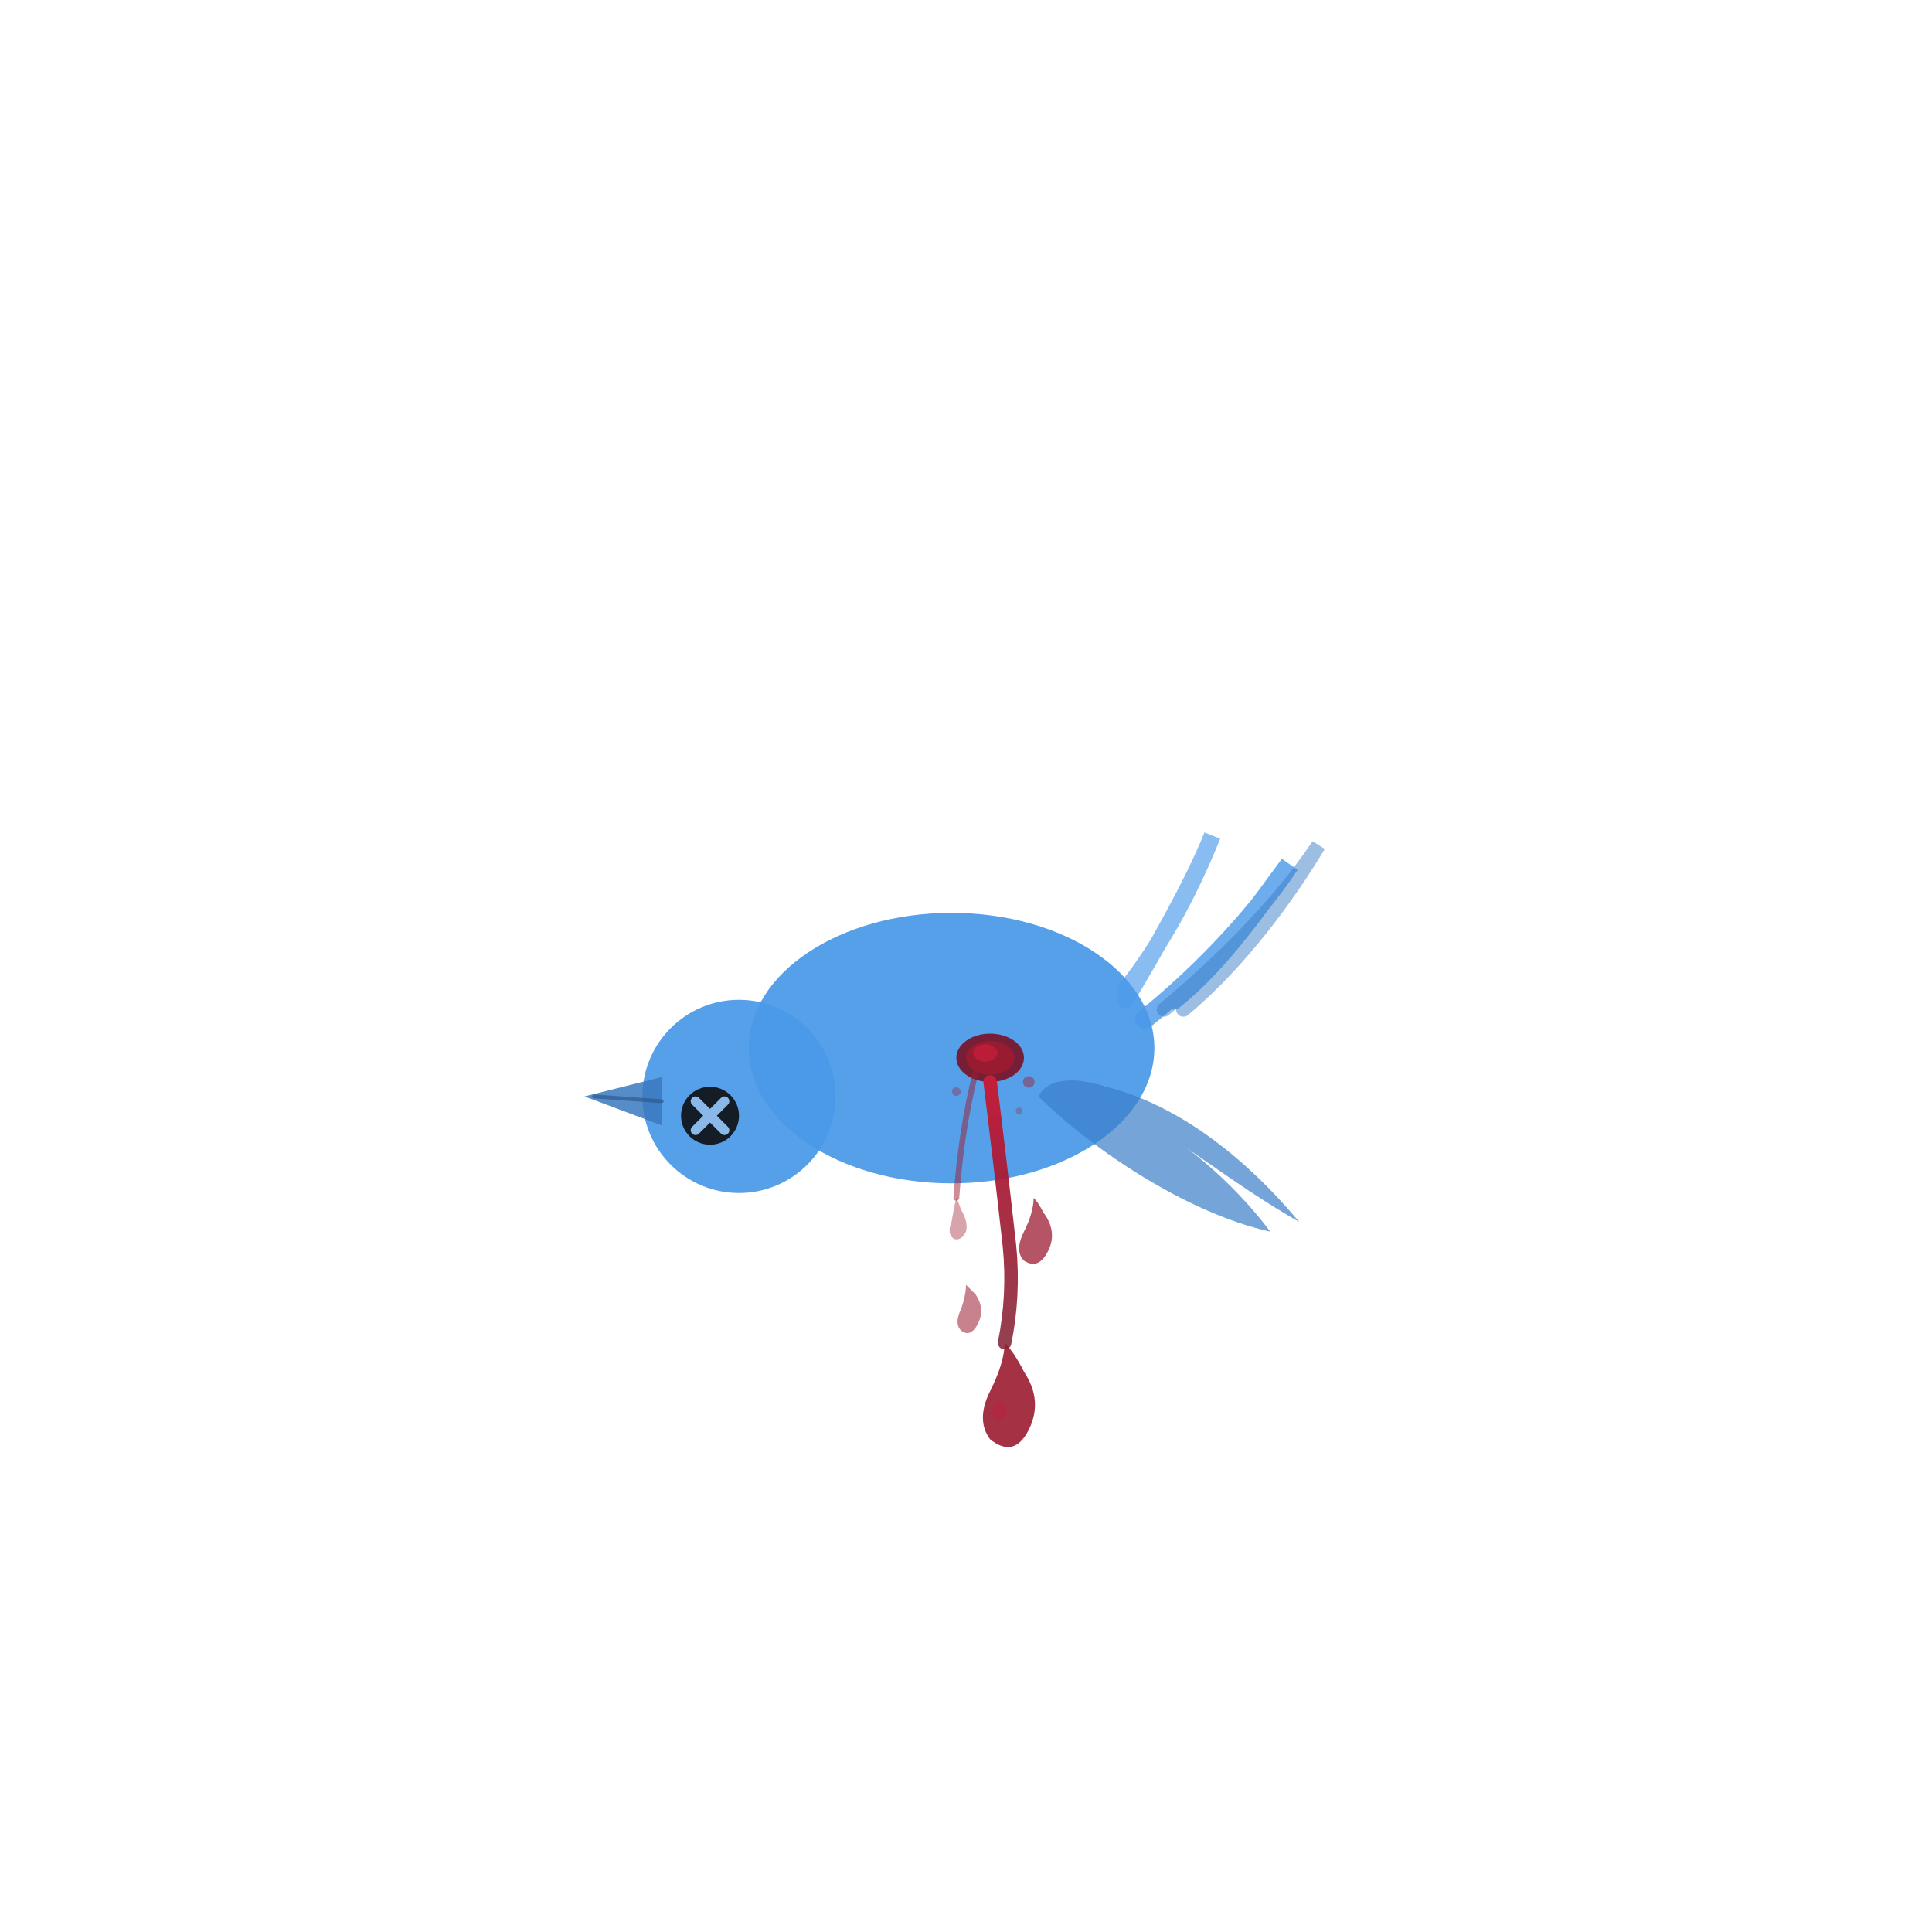
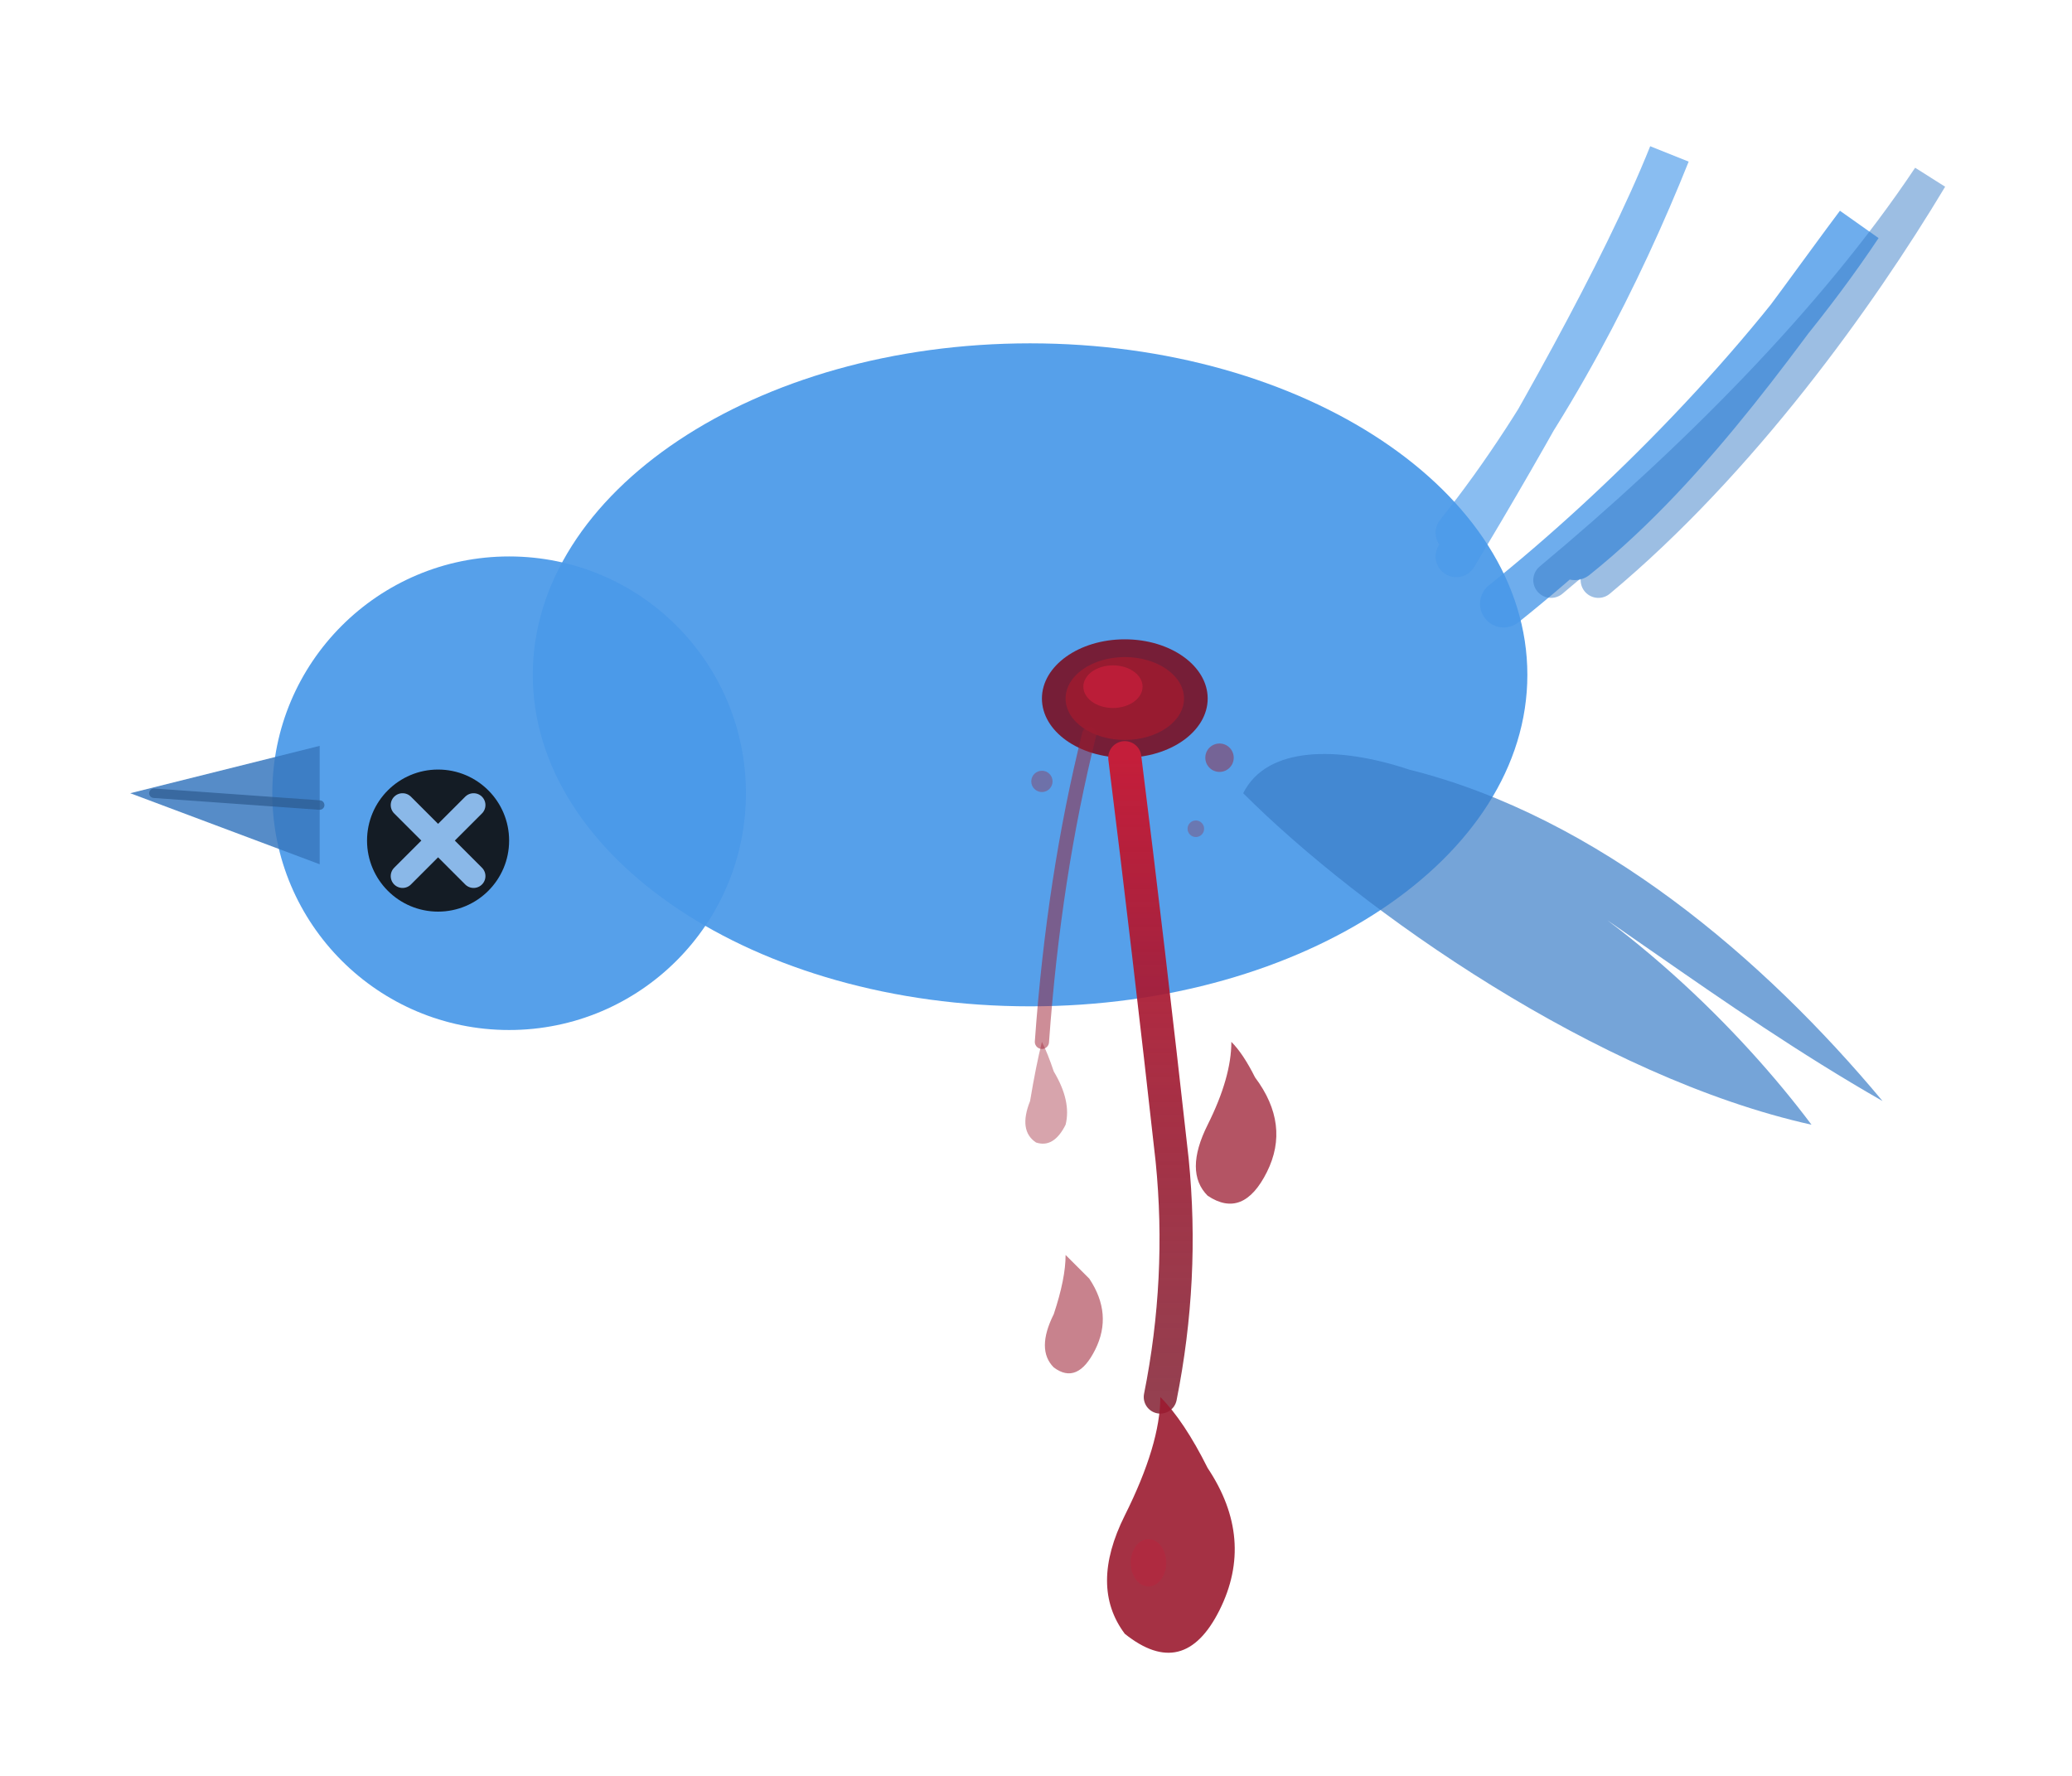
- <svg xmlns="http://www.w3.org/2000/svg" viewBox="0 0 400 400" width="340" height="340">
+ <svg xmlns="http://www.w3.org/2000/svg" viewBox="110 160 175 150">
  <defs>
    <linearGradient id="bd4" x1="0" y1="0" x2="0" y2="1">
      <stop offset="0%" stop-color="#C41E3A" />
      <stop offset="100%" stop-color="#7A1024" stop-opacity="0.8" />
    </linearGradient>
  </defs>
  <g transform="translate(200,200) rotate(180) translate(-65,-55)">
    <ellipse cx="68" cy="38" rx="42" ry="28" fill="#4A99E9" opacity="0.93" />
    <circle cx="112" cy="28" r="20" fill="#4A99E9" opacity="0.93" />
    <path d="M 128,22 L 144,28 L 128,32 Z" fill="#3878BE" opacity="0.85" />
    <line x1="128" y1="27" x2="142" y2="28" stroke="#2C5A8E" stroke-width="0.8" stroke-linecap="round" opacity="0.7" />
    <path d="M 50,28 C 40,18 20,4 2,0 C 8,8 18,18 30,24 C 22,20 10,10 -4,2 C 6,14 20,26 36,30 C 42,32 48,32 50,28 Z" fill="#3A7DC8" opacity="0.7" />
    <path d="M 28,44 C 18,52 6,64 -2,76 C 4,68 12,56 22,48" fill="none" stroke="#4A99E9" stroke-width="4" stroke-linecap="round" opacity="0.8" />
    <path d="M 32,48 C 26,58 18,72 14,82 C 18,72 24,60 32,50" fill="none" stroke="#4A99E9" stroke-width="3.5" stroke-linecap="round" opacity="0.65" />
    <path d="M 24,46 C 12,56 0,68 -8,80 C -2,70 8,56 20,46" fill="none" stroke="#3A7DC8" stroke-width="3" stroke-linecap="round" opacity="0.5" />
    <circle cx="118" cy="24" r="6" fill="#0D0D0F" opacity="0.9" />
    <line x1="115" y1="21" x2="121" y2="27" stroke="#8AB8E8" stroke-width="2" stroke-linecap="round" />
    <line x1="121" y1="21" x2="115" y2="27" stroke="#8AB8E8" stroke-width="2" stroke-linecap="round" />
  </g>
  <ellipse cx="205" cy="219" rx="7" ry="5" fill="#7A1024" opacity="0.9" />
  <ellipse cx="205" cy="219" rx="5" ry="3.5" fill="#9B1B30" opacity="0.9" />
  <ellipse cx="204" cy="218" rx="2.5" ry="1.8" fill="#C41E3A" opacity="0.8" />
  <path d="M 205,224 Q 207,240 209,258 Q 210,268 208,278" fill="none" stroke="url(#bd4)" stroke-width="2.8" stroke-linecap="round" />
  <path d="M 208,278 Q 208,282 205,288 Q 202,294 205,298 Q 210,302 213,296 Q 216,290 212,284 Q 210,280 208,278 Z" fill="#9B1B30" opacity="0.9" />
  <ellipse cx="207" cy="292" rx="1.5" ry="2" fill="#C41E3A" opacity="0.35" />
  <path d="M 214,248 Q 214,251 212,255 Q 210,259 212,261 Q 215,263 217,259 Q 219,255 216,251 Q 215,249 214,248 Z" fill="#9B1B30" opacity="0.75" />
  <path d="M 200,266 Q 200,268 199,271 Q 197.5,274 199,275.5 Q 201,277 202.5,274 Q 204,271 202,268 Q 201,267 200,266 Z" fill="#9B1B30" opacity="0.55" />
  <path d="M 202,222 Q 199,234 198,248" fill="none" stroke="#9B1B30" stroke-width="1.2" stroke-linecap="round" opacity="0.5" />
  <path d="M 198,248 Q 197.5,250 197,253 Q 196,255.5 197.5,256.5 Q 199,257 200,255 Q 200.5,253 199,250.5 Q 198.5,249 198,248 Z" fill="#9B1B30" opacity="0.4" />
  <circle cx="213" cy="224" r="1.2" fill="#9B1B30" opacity="0.45" />
  <circle cx="198" cy="226" r="0.9" fill="#9B1B30" opacity="0.35" />
  <circle cx="211" cy="230" r="0.7" fill="#9B1B30" opacity="0.3" />
</svg>
